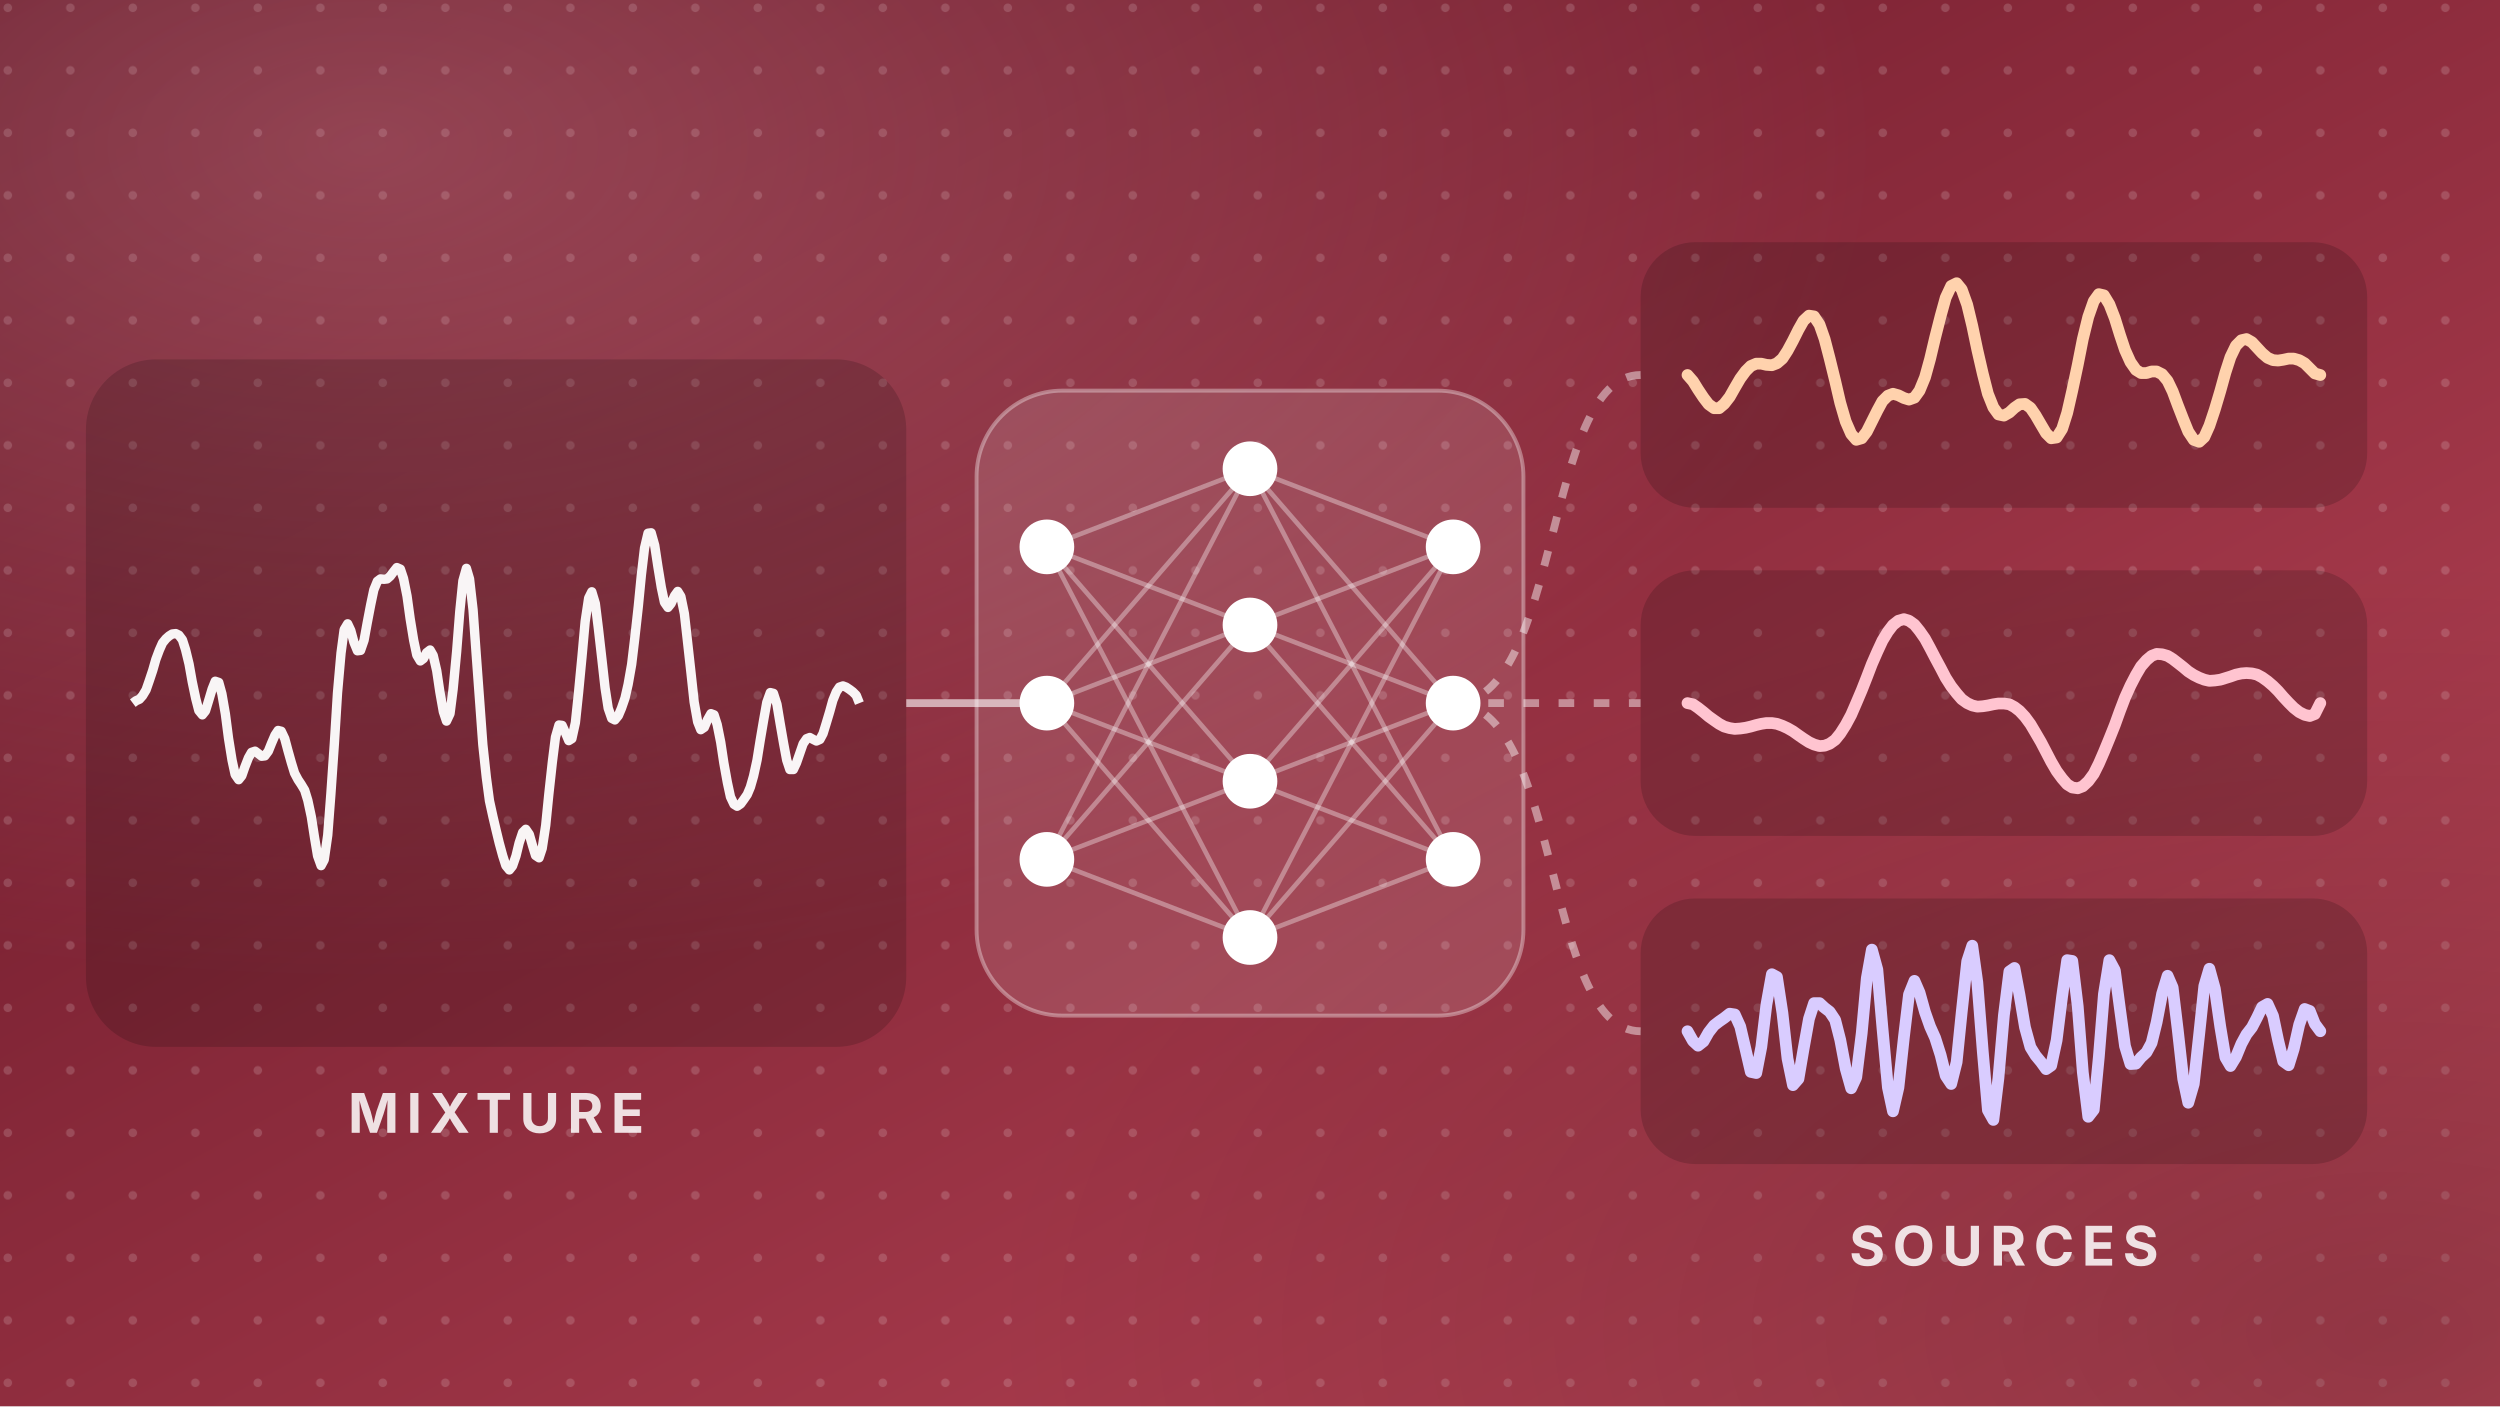
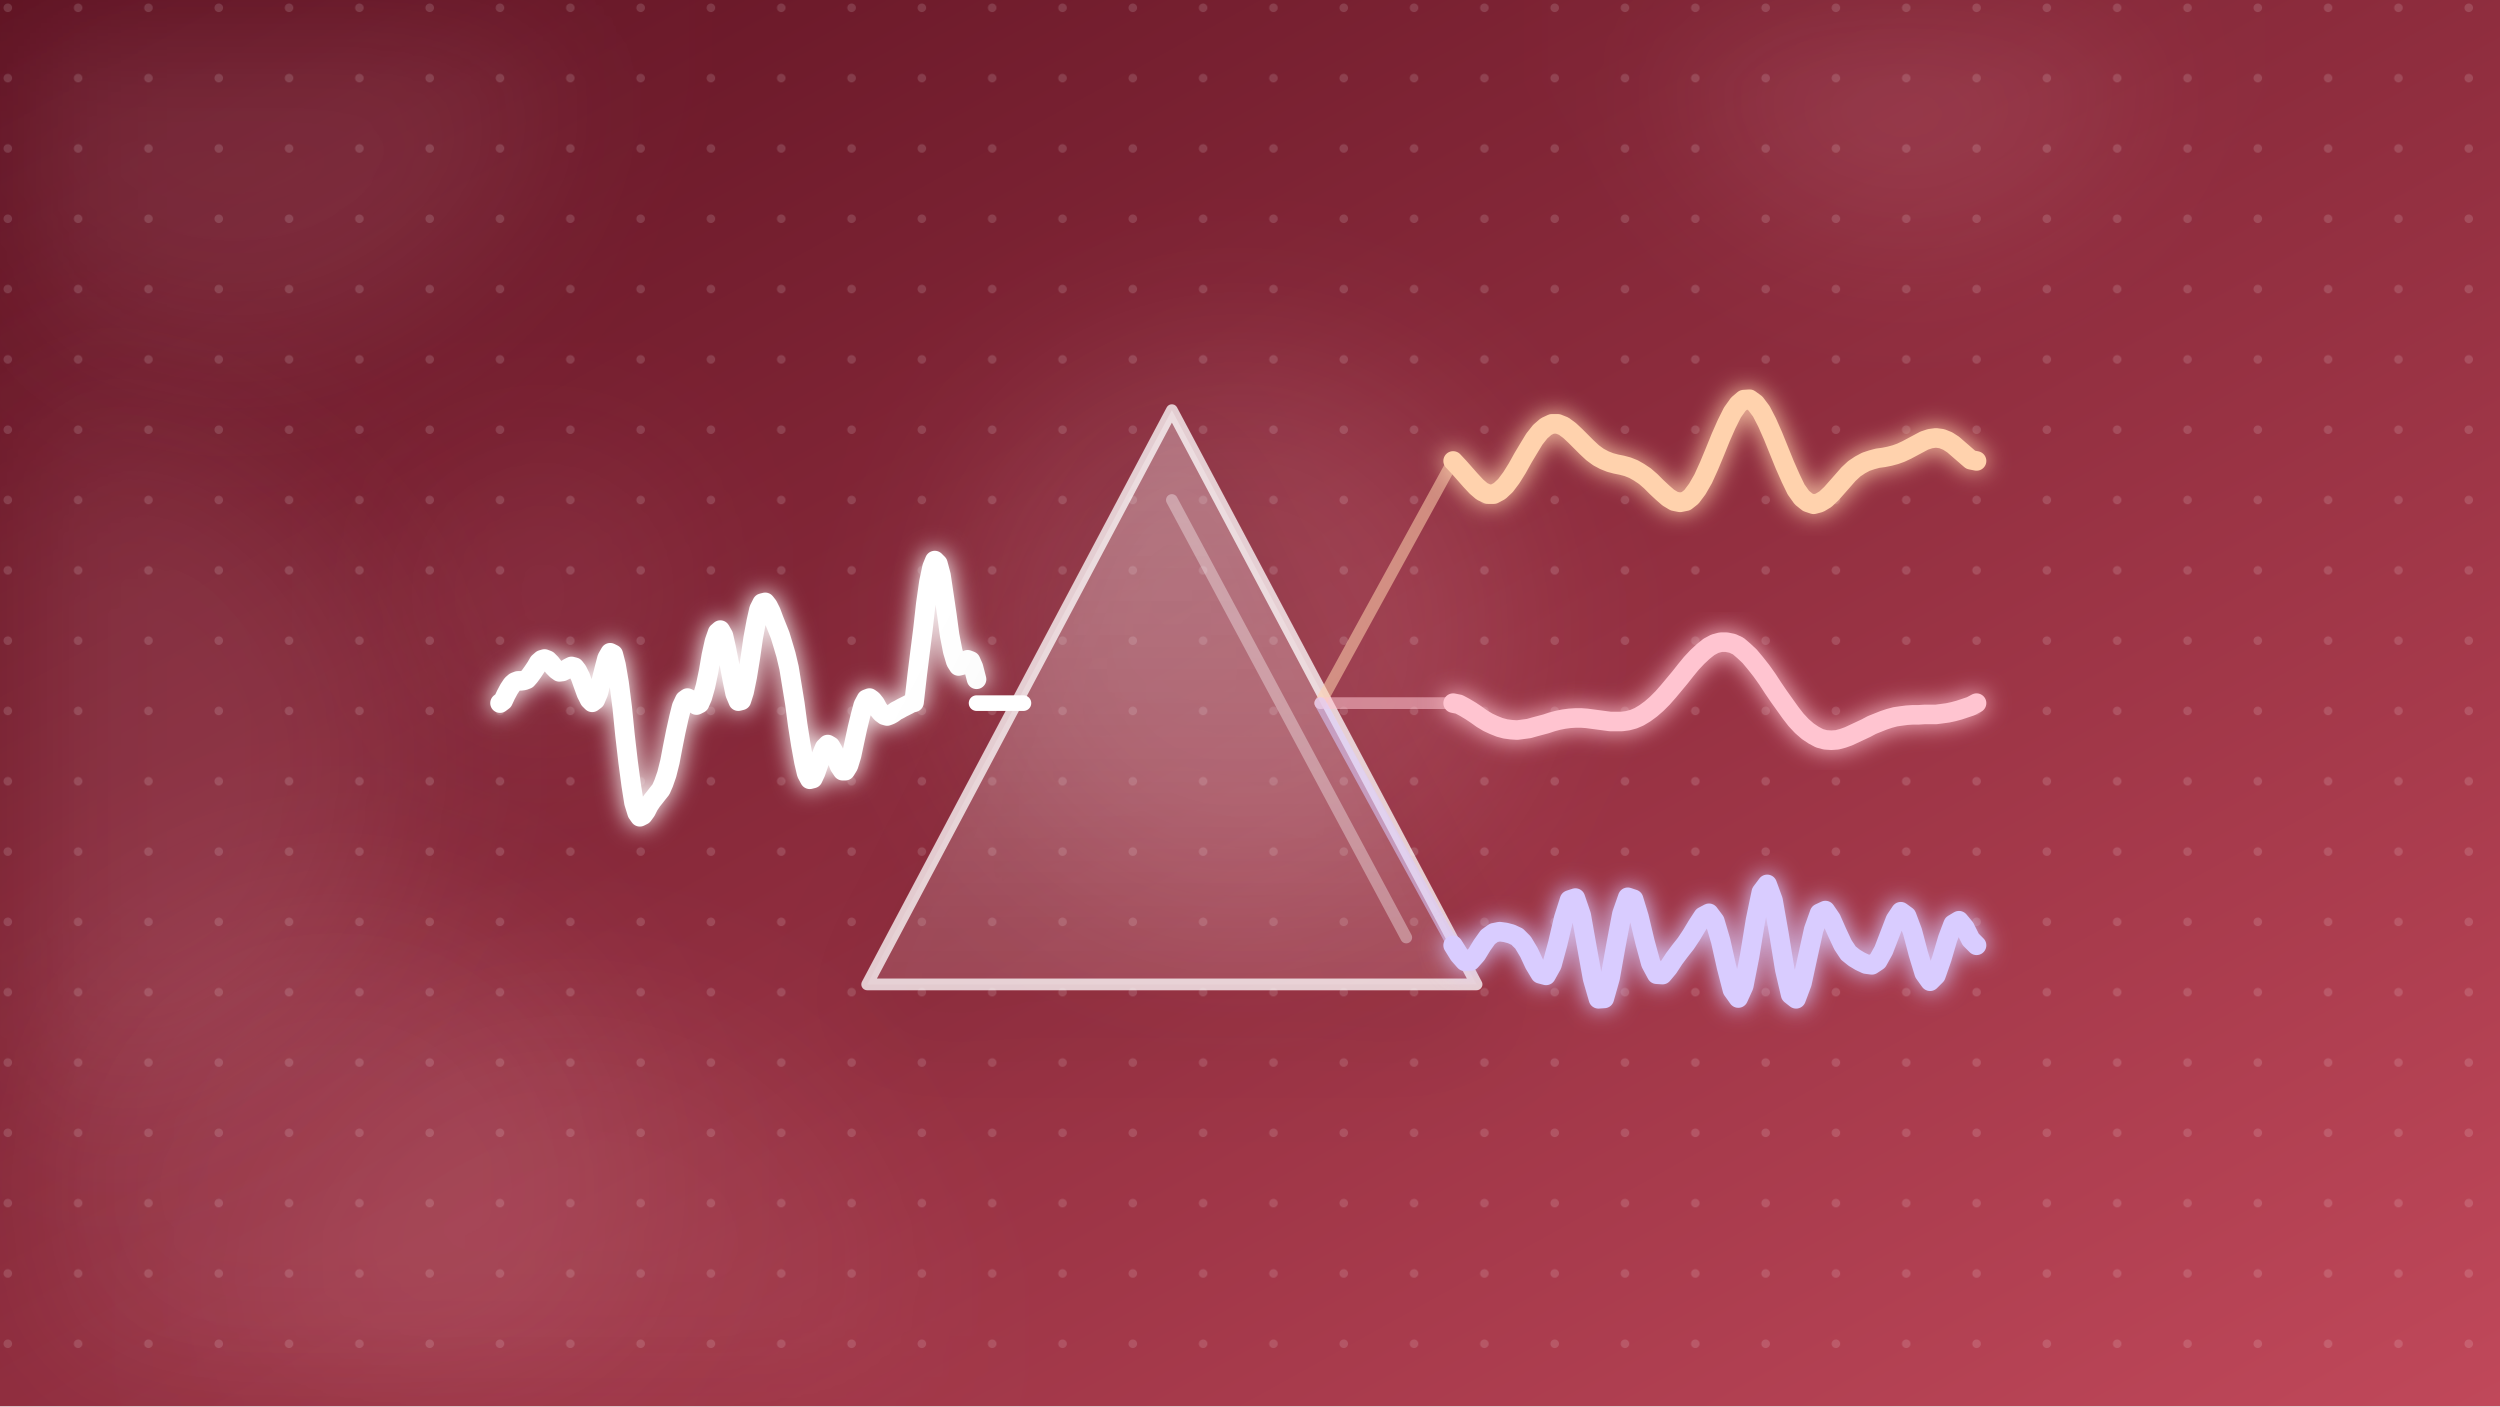
<svg xmlns="http://www.w3.org/2000/svg" viewBox="0 0 640 360" width="640" height="360">
  <defs>
-     <linearGradient id="bg" x1="0" y1="0" x2="1" y2="1">
+     <linearGradient id="bg1" x1="0" y1="0" x2="1" y2="1">
      <stop offset="0" stop-color="#5e1222" />
      <stop offset="1" stop-color="#c0485a" />
    </linearGradient>
-     <pattern id="dots" width="16" height="16" patternUnits="userSpaceOnUse">
-       <circle cx="2" cy="2" r="1.1" fill="#fff" fill-opacity=".16" />
+     <pattern id="dots1" width="18" height="18" patternUnits="userSpaceOnUse">
+       <circle cx="2" cy="2" r="1.1" fill="#fff" fill-opacity=".14" />
    </pattern>
-     <radialGradient id="g1" cx=".15" cy=".1" r=".6">
-       <stop offset="0" stop-color="#ffb3c0" stop-opacity=".28" />
-       <stop offset="1" stop-color="#ffb3c0" stop-opacity="0" />
-     </radialGradient>
-     <radialGradient id="g2" cx=".95" cy=".95" r=".55">
-       <stop offset="0" stop-color="#000" stop-opacity=".22" />
-       <stop offset="1" stop-color="#000" stop-opacity="0" />
-     </radialGradient>
-     <filter id="sh" x="-20%" y="-20%" width="140%" height="140%">
-       <feDropShadow dx="0" dy="6" stdDeviation="8" flood-color="#000" flood-opacity=".22" />
+     <filter id="blur1" x="-50%" y="-50%" width="200%" height="200%">
+       <feGaussianBlur stdDeviation="22" />
    </filter>
+     <filter id="soft1" x="-30%" y="-30%" width="160%" height="160%">
+       <feDropShadow dx="0" dy="10" stdDeviation="14" flood-color="#000" flood-opacity=".28" />
+     </filter>
+     <filter id="glow1" x="-30%" y="-30%" width="160%" height="160%">
+       <feGaussianBlur stdDeviation="3" result="b" />
+       <feMerge>
+         <feMergeNode in="b" />
+         <feMergeNode in="SourceGraphic" />
+       </feMerge>
+     </filter>
+     <linearGradient id="glass1" x1="0" y1="0" x2="0" y2="1">
+       <stop offset="0" stop-color="#fff" stop-opacity=".30" />
+       <stop offset="1" stop-color="#fff" stop-opacity=".10" />
+     </linearGradient>
  </defs>
-   <rect width="640" height="360" fill="url(#bg)" />
-   <rect width="640" height="360" fill="url(#dots)" />
-   <rect width="640" height="360" fill="url(#g1)" />
-   <rect width="640" height="360" fill="url(#g2)" />
-   <rect x="22" y="92" width="210" height="176" rx="18" fill="#000" fill-opacity=".16" />
-   <path d="M34.0,180.0 L34.8,179.4 L35.7,179.0 L36.5,178.1 L37.4,176.6 L38.2,174.3 L39.1,171.6 L39.9,168.8 L40.8,166.4 L41.6,164.6 L42.5,163.5 L43.3,162.8 L44.1,162.3 L45.0,162.2 L45.8,162.6 L46.7,163.8 L47.5,166.3 L48.4,170.0 L49.2,174.5 L50.1,178.8 L50.9,181.9 L51.8,183.0 L52.6,182.0 L53.4,179.4 L54.3,176.4 L55.1,174.4 L56.0,174.7 L56.8,177.6 L57.7,182.8 L58.5,189.0 L59.4,194.6 L60.2,198.3 L61.1,199.6 L61.9,198.6 L62.7,196.3 L63.6,194.0 L64.4,192.6 L65.3,192.3 L66.1,192.9 L67.0,193.6 L67.8,193.5 L68.7,192.3 L69.5,190.3 L70.4,188.2 L71.2,187.0 L72.0,187.2 L72.9,189.1 L73.7,192.1 L74.6,195.3 L75.4,197.9 L76.3,199.6 L77.1,200.8 L78.0,202.3 L78.8,204.9 L79.7,209.1 L80.5,214.3 L81.3,219.1 L82.2,221.6 L83.0,220.1 L83.9,213.8 L84.7,203.3 L85.6,190.3 L86.4,177.4 L87.3,167.2 L88.1,161.2 L89.0,159.7 L89.8,161.4 L90.6,164.4 L91.5,166.6 L92.3,166.5 L93.2,163.9 L94.0,159.5 L94.9,154.8 L95.7,151.0 L96.6,148.8 L97.4,148.2 L98.3,148.3 L99.1,148.2 L99.9,147.5 L100.8,146.3 L101.6,145.3 L102.5,145.7 L103.3,148.1 L104.2,152.6 L105.0,158.4 L105.9,163.9 L106.7,167.7 L107.6,169.2 L108.4,168.6 L109.2,167.1 L110.1,166.4 L110.9,167.8 L111.8,171.7 L112.6,177.1 L113.5,182.2 L114.3,184.6 L115.2,182.7 L116.0,176.4 L116.9,166.8 L117.7,156.6 L118.5,148.7 L119.4,145.5 L120.2,148.2 L121.1,156.1 L121.9,167.4 L122.8,179.6 L123.6,190.6 L124.5,199.0 L125.3,205.0 L126.2,209.1 L127.0,212.5 L127.8,215.8 L128.7,219.1 L129.5,221.6 L130.4,222.7 L131.2,221.7 L132.1,219.1 L132.9,215.8 L133.8,213.1 L134.6,212.3 L135.5,213.6 L136.3,216.4 L137.1,219.0 L138.0,219.6 L138.8,217.2 L139.7,211.3 L140.5,203.3 L141.4,195.1 L142.2,188.7 L143.1,185.6 L143.9,185.7 L144.8,187.7 L145.6,189.6 L146.4,189.1 L147.3,185.0 L148.1,177.4 L149.0,168.0 L149.8,159.1 L150.7,153.1 L151.5,151.5 L152.4,154.5 L153.2,161.0 L154.1,168.9 L154.9,176.1 L155.7,181.3 L156.6,183.9 L157.4,184.3 L158.3,183.2 L159.1,181.3 L160.0,178.7 L160.8,175.2 L161.7,170.1 L162.5,163.4 L163.4,155.3 L164.2,147.1 L165.0,140.3 L165.9,136.5 L166.7,136.4 L167.6,139.6 L168.4,144.9 L169.3,150.4 L170.1,154.2 L171.0,155.5 L171.8,154.5 L172.7,152.5 L173.5,151.4 L174.3,152.7 L175.2,157.1 L176.0,164.2 L176.9,172.3 L177.7,179.7 L178.6,184.8 L179.4,186.8 L180.3,186.2 L181.1,184.3 L182.0,182.7 L182.8,183.0 L183.6,185.5 L184.5,190.0 L185.3,195.3 L186.2,200.3 L187.0,204.0 L187.9,205.9 L188.7,206.4 L189.6,205.8 L190.4,204.7 L191.3,203.4 L192.1,201.5 L192.9,198.7 L193.8,194.6 L194.6,189.6 L195.5,184.3 L196.3,179.8 L197.2,177.3 L198.0,177.5 L198.9,180.3 L199.7,185.1 L200.6,190.3 L201.4,194.6 L202.2,197.0 L203.1,197.0 L203.9,195.3 L204.8,192.7 L205.6,190.4 L206.5,189.1 L207.3,188.8 L208.2,189.3 L209.0,189.7 L209.9,189.3 L210.7,187.8 L211.5,185.2 L212.4,182.2 L213.2,179.3 L214.1,177.1 L214.9,175.9 L215.8,175.6 L216.6,175.9 L217.5,176.5 L218.3,177.1 L219.2,178.0 L220.0,180.0" fill="none" stroke="#fff" stroke-width="2.4" stroke-linejoin="round" stroke-opacity=".95" />
-   <text x="127" y="290" text-anchor="middle" style="font-family:Inter,'Segoe UI',Helvetica,Arial,sans-serif;font-size:14px;font-weight:700;letter-spacing:.14em" fill="#fff" fill-opacity=".85">MIXTURE</text>
-   <path d="M232 180 L262 180" stroke="#fff" stroke-width="2" stroke-opacity=".6" />
-   <rect x="250" y="100" width="140" height="160" rx="22" fill="#fff" fill-opacity=".12" stroke="#fff" stroke-opacity=".35" />
-   <line x1="268" y1="140" x2="320" y2="120" stroke="#fff" stroke-opacity=".35" stroke-width="1.2" />
-   <line x1="268" y1="140" x2="320" y2="160" stroke="#fff" stroke-opacity=".35" stroke-width="1.2" />
-   <line x1="268" y1="140" x2="320" y2="200" stroke="#fff" stroke-opacity=".35" stroke-width="1.2" />
-   <line x1="268" y1="140" x2="320" y2="240" stroke="#fff" stroke-opacity=".35" stroke-width="1.2" />
-   <line x1="268" y1="180" x2="320" y2="120" stroke="#fff" stroke-opacity=".35" stroke-width="1.2" />
-   <line x1="268" y1="180" x2="320" y2="160" stroke="#fff" stroke-opacity=".35" stroke-width="1.2" />
-   <line x1="268" y1="180" x2="320" y2="200" stroke="#fff" stroke-opacity=".35" stroke-width="1.2" />
-   <line x1="268" y1="180" x2="320" y2="240" stroke="#fff" stroke-opacity=".35" stroke-width="1.2" />
-   <line x1="268" y1="220" x2="320" y2="120" stroke="#fff" stroke-opacity=".35" stroke-width="1.2" />
-   <line x1="268" y1="220" x2="320" y2="160" stroke="#fff" stroke-opacity=".35" stroke-width="1.2" />
-   <line x1="268" y1="220" x2="320" y2="200" stroke="#fff" stroke-opacity=".35" stroke-width="1.2" />
-   <line x1="268" y1="220" x2="320" y2="240" stroke="#fff" stroke-opacity=".35" stroke-width="1.2" />
-   <line x1="320" y1="120" x2="372" y2="140" stroke="#fff" stroke-opacity=".35" stroke-width="1.2" />
-   <line x1="320" y1="120" x2="372" y2="180" stroke="#fff" stroke-opacity=".35" stroke-width="1.2" />
-   <line x1="320" y1="120" x2="372" y2="220" stroke="#fff" stroke-opacity=".35" stroke-width="1.2" />
-   <line x1="320" y1="160" x2="372" y2="140" stroke="#fff" stroke-opacity=".35" stroke-width="1.2" />
-   <line x1="320" y1="160" x2="372" y2="180" stroke="#fff" stroke-opacity=".35" stroke-width="1.2" />
-   <line x1="320" y1="160" x2="372" y2="220" stroke="#fff" stroke-opacity=".35" stroke-width="1.2" />
-   <line x1="320" y1="200" x2="372" y2="140" stroke="#fff" stroke-opacity=".35" stroke-width="1.2" />
-   <line x1="320" y1="200" x2="372" y2="180" stroke="#fff" stroke-opacity=".35" stroke-width="1.2" />
-   <line x1="320" y1="200" x2="372" y2="220" stroke="#fff" stroke-opacity=".35" stroke-width="1.2" />
-   <line x1="320" y1="240" x2="372" y2="140" stroke="#fff" stroke-opacity=".35" stroke-width="1.2" />
-   <line x1="320" y1="240" x2="372" y2="180" stroke="#fff" stroke-opacity=".35" stroke-width="1.2" />
-   <line x1="320" y1="240" x2="372" y2="220" stroke="#fff" stroke-opacity=".35" stroke-width="1.2" />
-   <circle cx="268" cy="140" r="7" fill="#fff" />
-   <circle cx="268" cy="180" r="7" fill="#fff" />
-   <circle cx="268" cy="220" r="7" fill="#fff" />
-   <circle cx="320" cy="120" r="7" fill="#fff" />
-   <circle cx="320" cy="160" r="7" fill="#fff" />
-   <circle cx="320" cy="200" r="7" fill="#fff" />
-   <circle cx="320" cy="240" r="7" fill="#fff" />
-   <circle cx="372" cy="140" r="7" fill="#fff" />
-   <circle cx="372" cy="180" r="7" fill="#fff" />
-   <circle cx="372" cy="220" r="7" fill="#fff" />
-   <path d="M372 180 C 400 180, 395 96, 420 96" fill="none" stroke="#fff" stroke-opacity=".45" stroke-width="2" stroke-dasharray="4 5" />
-   <rect x="420" y="62" width="186" height="68" rx="14" fill="#000" fill-opacity=".16" />
-   <path d="M432.0,96.0 L433.4,97.6 L434.7,99.7 L436.1,101.8 L437.4,103.5 L438.8,104.5 L440.1,104.5 L441.4,103.4 L442.8,101.6 L444.1,99.3 L445.5,96.9 L446.9,95.0 L448.2,93.7 L449.6,93.1 L450.9,93.1 L452.2,93.4 L453.6,93.5 L454.9,93.0 L456.3,91.8 L457.6,89.8 L459.0,87.2 L460.4,84.4 L461.7,82.1 L463.1,80.8 L464.4,81.0 L465.8,83.1 L467.1,86.8 L468.4,91.8 L469.8,97.5 L471.1,103.1 L472.5,107.9 L473.9,111.1 L475.2,112.6 L476.6,112.2 L477.9,110.5 L479.2,107.9 L480.6,105.1 L481.9,102.7 L483.3,101.3 L484.6,100.8 L486.0,101.2 L487.4,101.9 L488.7,102.3 L490.1,101.8 L491.4,100.0 L492.8,96.6 L494.1,91.9 L495.4,86.4 L496.8,80.9 L498.1,76.2 L499.5,73.2 L500.9,72.5 L502.2,74.1 L503.6,78.0 L504.9,83.4 L506.2,89.6 L507.6,95.7 L508.9,100.8 L510.3,104.3 L511.6,106.1 L513.0,106.4 L514.4,105.6 L515.7,104.4 L517.0,103.5 L518.4,103.4 L519.8,104.4 L521.1,106.3 L522.5,108.7 L523.8,110.9 L525.1,112.2 L526.5,112.0 L527.9,109.8 L529.2,105.7 L530.5,100.0 L531.9,93.4 L533.2,86.8 L534.6,81.1 L536.0,77.1 L537.3,75.3 L538.6,75.6 L540.0,77.9 L541.4,81.5 L542.7,85.7 L544.0,89.6 L545.4,92.7 L546.8,94.7 L548.1,95.5 L549.5,95.5 L550.8,95.1 L552.1,95.1 L553.5,95.8 L554.9,97.5 L556.2,100.2 L557.5,103.7 L558.9,107.3 L560.2,110.5 L561.6,112.6 L563.0,113.1 L564.3,111.9 L565.6,109.0 L567.0,104.8 L568.4,100.1 L569.7,95.4 L571.0,91.4 L572.4,88.5 L573.8,87.1 L575.1,86.8 L576.5,87.6 L577.8,89.0 L579.1,90.4 L580.5,91.6 L581.9,92.2 L583.2,92.3 L584.5,92.1 L585.9,91.8 L587.2,91.8 L588.6,92.2 L590.0,93.0 L591.3,94.3 L592.6,95.6 L594.0,96.0" fill="none" stroke="#ffd2ad" stroke-width="3" stroke-linecap="round" stroke-linejoin="round" />
-   <path d="M372 180 C 400 180, 395 180, 420 180" fill="none" stroke="#fff" stroke-opacity=".45" stroke-width="2" stroke-dasharray="4 5" />
-   <rect x="420" y="146" width="186" height="68" rx="14" fill="#000" fill-opacity=".16" />
-   <path d="M432.0,180.0 L433.4,180.3 L434.7,181.2 L436.1,182.3 L437.4,183.4 L438.8,184.4 L440.1,185.3 L441.4,186.0 L442.8,186.4 L444.1,186.6 L445.5,186.5 L446.9,186.3 L448.2,186.0 L449.6,185.6 L450.9,185.3 L452.2,185.1 L453.6,185.1 L454.9,185.3 L456.3,185.8 L457.6,186.4 L459.0,187.2 L460.4,188.2 L461.7,189.1 L463.1,190.0 L464.4,190.6 L465.8,191.0 L467.1,190.9 L468.4,190.4 L469.8,189.4 L471.1,187.8 L472.5,185.6 L473.9,183.0 L475.2,180.0 L476.6,176.7 L477.9,173.4 L479.2,170.0 L480.6,166.8 L481.9,164.0 L483.3,161.7 L484.6,160.0 L486.0,158.9 L487.4,158.5 L488.7,158.9 L490.1,159.9 L491.4,161.5 L492.8,163.5 L494.1,165.9 L495.4,168.4 L496.8,171.0 L498.1,173.5 L499.5,175.7 L500.9,177.5 L502.2,179.0 L503.6,180.0 L504.9,180.6 L506.2,180.9 L507.6,180.8 L508.9,180.6 L510.3,180.3 L511.6,180.1 L513.0,180.1 L514.4,180.3 L515.7,181.0 L517.0,182.0 L518.4,183.5 L519.8,185.4 L521.1,187.6 L522.5,190.0 L523.8,192.5 L525.1,195.0 L526.5,197.4 L527.9,199.3 L529.2,200.8 L530.5,201.6 L531.9,201.8 L533.2,201.3 L534.6,200.0 L536.0,198.1 L537.3,195.5 L538.6,192.5 L540.0,189.1 L541.4,185.6 L542.7,182.0 L544.0,178.6 L545.4,175.5 L546.8,172.8 L548.1,170.6 L549.5,169.0 L550.8,167.9 L552.1,167.4 L553.5,167.5 L554.9,167.9 L556.2,168.7 L557.5,169.7 L558.9,170.8 L560.2,171.9 L561.6,172.8 L563.0,173.5 L564.3,174.0 L565.6,174.3 L567.0,174.2 L568.4,174.0 L569.7,173.6 L571.0,173.2 L572.4,172.7 L573.8,172.4 L575.1,172.3 L576.5,172.4 L577.8,172.7 L579.1,173.4 L580.5,174.4 L581.9,175.6 L583.2,176.9 L584.5,178.4 L585.9,179.9 L587.2,181.2 L588.6,182.3 L590.0,183.0 L591.3,183.3 L592.6,182.8 L594.0,180.0" fill="none" stroke="#ffc4d0" stroke-width="3" stroke-linecap="round" stroke-linejoin="round" />
-   <path d="M372 180 C 400 180, 395 264, 420 264" fill="none" stroke="#fff" stroke-opacity=".45" stroke-width="2" stroke-dasharray="4 5" />
-   <rect x="420" y="230" width="186" height="68" rx="14" fill="#000" fill-opacity=".16" />
-   <path d="M432.0,264.0 L433.4,266.5 L434.7,267.7 L436.1,266.6 L437.4,264.3 L438.8,262.5 L440.1,261.5 L441.4,260.6 L442.8,259.5 L444.1,259.7 L445.5,262.8 L446.9,268.8 L448.2,274.4 L449.6,274.7 L450.9,268.0 L452.2,257.2 L453.6,249.4 L454.9,250.1 L456.3,259.3 L457.6,271.0 L459.0,277.8 L460.4,276.2 L461.7,268.6 L463.1,260.8 L464.4,256.8 L465.8,256.8 L467.1,258.0 L468.4,259.0 L469.8,261.1 L471.1,266.2 L472.5,273.6 L473.9,278.6 L475.2,275.8 L476.6,264.5 L477.9,250.4 L479.2,243.1 L480.6,248.2 L481.9,263.1 L483.3,278.4 L484.6,284.5 L486.0,278.4 L487.4,265.5 L488.7,254.6 L490.1,251.1 L491.4,254.1 L492.8,259.1 L494.1,262.8 L495.4,265.7 L496.8,270.1 L498.1,275.4 L499.5,277.5 L500.9,271.9 L502.2,259.1 L503.6,246.1 L504.9,242.1 L506.2,251.5 L507.6,269.3 L508.9,284.2 L510.3,286.7 L511.6,276.0 L513.0,259.9 L514.4,248.7 L515.7,247.8 L517.0,254.7 L518.4,263.0 L519.8,268.1 L521.1,270.2 L522.5,271.9 L523.8,273.7 L525.1,272.8 L526.5,266.3 L527.9,255.1 L529.2,245.8 L530.5,246.0 L531.9,257.6 L533.2,274.5 L534.6,285.9 L536.0,284.1 L537.3,270.6 L538.6,254.5 L540.0,245.8 L541.4,248.4 L542.7,258.2 L544.0,267.8 L545.4,272.4 L546.8,272.3 L548.1,270.7 L549.5,269.4 L550.8,267.0 L552.1,261.7 L553.5,254.4 L554.9,249.8 L556.2,252.8 L557.5,263.6 L558.9,276.2 L560.2,282.3 L561.6,277.5 L563.0,264.7 L564.3,252.4 L565.6,248.0 L567.0,253.1 L568.4,262.9 L569.7,270.7 L571.0,272.9 L572.4,270.6 L573.8,267.2 L575.1,264.8 L576.5,263.0 L577.8,260.5 L579.1,257.8 L580.5,257.0 L581.9,260.1 L583.2,266.3 L584.5,271.7 L585.9,272.7 L587.2,268.5 L588.6,262.3 L590.0,258.3 L591.3,258.8 L592.6,262.1 L594.0,264.0" fill="none" stroke="#d9ccff" stroke-width="3" stroke-linecap="round" stroke-linejoin="round" />
-   <text x="513" y="324" text-anchor="middle" style="font-family:Inter,'Segoe UI',Helvetica,Arial,sans-serif;font-size:14px;font-weight:700;letter-spacing:.14em" fill="#fff" fill-opacity=".85">SOURCES</text>
+   <rect width="640" height="360" fill="url(#bg1)" />
+   <circle cx="86" cy="305" r="76" fill="#ffb3c0" fill-opacity="0.11" filter="url(#blur1)" />
+   <circle cx="317" cy="162" r="69" fill="#ffb3c0" fill-opacity="0.16" filter="url(#blur1)" />
+   <circle cx="60" cy="10" r="80" fill="#ffb3c0" fill-opacity="0.12" filter="url(#blur1)" />
+   <circle cx="488" cy="1" r="57" fill="#ffb3c0" fill-opacity="0.15" filter="url(#blur1)" />
+   <circle cx="146" cy="340" r="84" fill="#ffb3c0" fill-opacity="0.08" filter="url(#blur1)" />
+   <circle cx="16" cy="195" r="86" fill="#ffb3c0" fill-opacity="0.12" filter="url(#blur1)" />
+   <circle cx="139" cy="152" r="32" fill="#ffb3c0" fill-opacity="0.10" filter="url(#blur1)" />
+   <rect width="640" height="360" fill="url(#dots1)" />
+   <path d="M128.0,180.0 L128.8,179.4 L129.5,177.9 L130.3,176.4 L131.1,175.2 L131.8,174.6 L132.6,174.3 L133.3,174.3 L134.1,174.2 L134.9,173.9 L135.6,173.1 L136.4,172.0 L137.2,170.8 L137.9,169.6 L138.7,168.9 L139.4,168.7 L140.2,169.0 L141.0,169.8 L141.7,170.7 L142.5,171.5 L143.2,172.0 L144.0,171.9 L144.8,171.5 L145.5,171.0 L146.3,170.6 L147.1,170.8 L147.8,171.7 L148.6,173.3 L149.3,175.3 L150.1,177.5 L150.9,179.1 L151.6,179.8 L152.4,179.2 L153.2,177.3 L153.9,174.4 L154.7,171.2 L155.4,168.5 L156.2,167.1 L157.0,167.5 L157.7,170.2 L158.5,174.9 L159.3,181.2 L160.0,188.2 L160.8,195.1 L161.6,201.1 L162.3,205.5 L163.1,208.1 L163.8,209.1 L164.6,208.7 L165.4,207.6 L166.1,206.2 L166.9,205.0 L167.7,204.0 L168.4,203.1 L169.2,202.1 L169.9,200.5 L170.7,198.2 L171.5,195.0 L172.2,191.3 L173.0,187.3 L173.8,183.7 L174.5,180.9 L175.3,179.2 L176.0,178.7 L176.8,179.1 L177.6,179.9 L178.3,180.5 L179.1,180.1 L179.8,178.5 L180.6,175.7 L181.4,171.9 L182.1,167.8 L182.9,164.2 L183.7,161.9 L184.4,161.3 L185.2,162.7 L185.9,165.8 L186.7,169.9 L187.5,174.2 L188.2,177.6 L189.0,179.5 L189.8,179.3 L190.5,177.1 L191.3,173.2 L192.1,168.3 L192.8,163.4 L193.6,159.1 L194.3,156.0 L195.1,154.4 L195.9,154.2 L196.6,155.1 L197.4,156.7 L198.1,158.6 L198.9,160.6 L199.7,162.6 L200.4,164.9 L201.2,167.6 L202.0,171.0 L202.7,175.3 L203.5,180.2 L204.2,185.5 L205.0,190.6 L205.8,195.0 L206.5,198.0 L207.3,199.5 L208.1,199.3 L208.8,197.8 L209.6,195.5 L210.4,193.1 L211.1,191.4 L211.9,190.6 L212.6,191.0 L213.4,192.4 L214.2,194.3 L214.9,196.1 L215.7,197.3 L216.4,197.3 L217.2,196.0 L218.0,193.4 L218.7,190.1 L219.5,186.4 L220.3,183.1 L221.0,180.5 L221.8,179.0 L222.6,178.7 L223.3,179.2 L224.1,180.2 L224.8,181.5 L225.6,182.5 L226.4,183.1 L227.1,183.3 L227.9,183.0 L228.6,182.6 L229.4,182.0 L230.2,181.6 L230.9,181.2 L231.7,180.8 L232.5,180.4 L233.2,180.0 L234.0,179.8 L234.8,172.8 L235.5,167.2 L236.3,160.9 L237.0,154.6 L237.8,149.0 L238.6,145.2 L239.3,143.5 L240.1,144.3 L240.9,147.3 L241.6,152.0 L242.4,157.4 L243.1,162.6 L243.9,166.7 L244.7,169.4 L245.4,170.5 L246.2,170.3 L246.9,169.6 L247.7,168.9 L248.5,169.2 L249.2,170.8 L250.0,173.9" fill="none" stroke="#fff" stroke-width="5" stroke-linecap="round" stroke-linejoin="round" filter="url(#glow1)" />
+   <g filter="url(#soft1)">
+     <path d="M300,105 L378,252 L222,252 Z" fill="url(#glass1)" stroke="#fff" stroke-opacity=".75" stroke-width="3" stroke-linejoin="round" />
+   </g>
+   <path d="M300,128 L360,240" stroke="#fff" stroke-opacity=".35" stroke-width="3" stroke-linecap="round" />
+   <path d="M338,180 L372,118" stroke="#ffd2ad" stroke-width="3" stroke-opacity=".55" stroke-linecap="round" />
+   <path d="M338,180 L372,180" stroke="#ffc4d0" stroke-width="3" stroke-opacity=".55" stroke-linecap="round" />
+   <path d="M338,180 L372,242" stroke="#d9ccff" stroke-width="3" stroke-opacity=".55" stroke-linecap="round" />
+   <path d="M250,180 L262,180" stroke="#fff" stroke-width="4" stroke-linecap="round" />
+   <path d="M372.0,118.0 L373.5,119.6 L375.0,121.3 L376.5,123.0 L378.0,124.6 L379.4,125.8 L380.9,126.5 L382.4,126.5 L383.9,125.7 L385.4,124.3 L386.9,122.3 L388.4,119.9 L389.9,117.2 L391.4,114.7 L392.8,112.4 L394.3,110.5 L395.8,109.2 L397.3,108.5 L398.8,108.5 L400.3,109.1 L401.8,110.2 L403.3,111.6 L404.8,113.1 L406.2,114.5 L407.7,115.9 L409.2,117.0 L410.7,117.8 L412.2,118.4 L413.7,118.8 L415.2,119.1 L416.7,119.5 L418.2,120.1 L419.6,120.9 L421.1,121.9 L422.6,123.2 L424.1,124.7 L425.6,126.1 L427.1,127.4 L428.6,128.3 L430.1,128.6 L431.6,128.3 L433.0,127.2 L434.5,125.2 L436.0,122.6 L437.5,119.3 L439.0,115.7 L440.5,112.0 L442.0,108.6 L443.5,105.6 L445.0,103.5 L446.4,102.3 L447.9,102.2 L449.4,103.3 L450.9,105.3 L452.4,108.2 L453.9,111.6 L455.4,115.3 L456.9,119.0 L458.4,122.4 L459.8,125.3 L461.3,127.4 L462.8,128.6 L464.3,129.1 L465.8,128.7 L467.3,127.8 L468.8,126.4 L470.3,124.7 L471.8,123.0 L473.2,121.4 L474.7,120.0 L476.2,119.0 L477.7,118.2 L479.2,117.7 L480.7,117.3 L482.2,117.1 L483.7,116.8 L485.2,116.4 L486.6,115.9 L488.1,115.2 L489.6,114.4 L491.1,113.6 L492.6,112.8 L494.1,112.3 L495.6,112.1 L497.1,112.3 L498.6,112.9 L500.0,113.8 L501.5,115.1 L503.0,116.4 L504.5,117.7 L506.0,118.0" fill="none" stroke="#ffd2ad" stroke-width="5" stroke-linecap="round" stroke-linejoin="round" filter="url(#glow1)" />
+   <path d="M372.0,180.0 L373.5,180.3 L375.0,181.1 L376.5,182.0 L378.0,183.0 L379.4,184.0 L380.9,184.9 L382.4,185.6 L383.9,186.2 L385.4,186.6 L386.9,186.8 L388.4,186.9 L389.9,186.7 L391.4,186.5 L392.8,186.1 L394.3,185.7 L395.8,185.3 L397.3,184.8 L398.8,184.4 L400.3,184.1 L401.8,183.9 L403.3,183.8 L404.8,183.8 L406.2,183.9 L407.7,184.1 L409.2,184.3 L410.7,184.5 L412.2,184.7 L413.7,184.7 L415.2,184.7 L416.7,184.5 L418.2,184.1 L419.6,183.5 L421.1,182.6 L422.6,181.5 L424.1,180.2 L425.6,178.7 L427.1,177.0 L428.6,175.2 L430.1,173.4 L431.6,171.5 L433.0,169.8 L434.5,168.2 L436.0,166.8 L437.5,165.6 L439.0,164.8 L440.5,164.4 L442.0,164.4 L443.5,164.7 L445.0,165.4 L446.4,166.6 L447.9,168.0 L449.4,169.8 L450.9,171.7 L452.4,173.8 L453.9,176.1 L455.4,178.3 L456.9,180.4 L458.4,182.5 L459.8,184.3 L461.3,185.9 L462.8,187.2 L464.3,188.2 L465.8,189.0 L467.3,189.4 L468.8,189.5 L470.3,189.4 L471.8,189.0 L473.2,188.5 L474.7,187.8 L476.2,187.1 L477.7,186.4 L479.2,185.6 L480.7,185.0 L482.2,184.4 L483.7,183.9 L485.2,183.5 L486.6,183.3 L488.1,183.1 L489.6,183.0 L491.1,183.0 L492.6,182.9 L494.1,182.9 L495.6,182.9 L497.1,182.7 L498.6,182.5 L500.0,182.2 L501.5,181.8 L503.0,181.3 L504.5,180.8 L506.0,180.0" fill="none" stroke="#ffc4d0" stroke-width="5" stroke-linecap="round" stroke-linejoin="round" filter="url(#glow1)" />
+   <path d="M372.0,242.0 L373.5,244.4 L375.0,246.1 L376.5,246.0 L378.0,244.3 L379.4,242.0 L380.9,239.9 L382.4,238.8 L383.9,238.5 L385.4,238.7 L386.9,239.1 L388.4,239.8 L389.9,241.3 L391.4,243.8 L392.8,246.8 L394.3,249.3 L395.8,249.7 L397.3,247.0 L398.8,241.5 L400.3,235.1 L401.8,230.4 L403.3,229.9 L404.8,234.3 L406.2,242.2 L407.7,250.5 L409.2,255.7 L410.7,255.6 L412.2,250.3 L413.7,241.9 L415.2,234.0 L416.7,229.7 L418.2,230.2 L419.6,234.8 L421.1,241.1 L422.6,246.6 L424.1,249.4 L425.6,249.5 L427.1,247.7 L428.6,245.4 L430.1,243.4 L431.6,241.5 L433.0,239.4 L434.5,236.9 L436.0,234.6 L437.5,233.8 L439.0,235.8 L440.5,240.9 L442.0,247.6 L443.5,253.4 L445.0,255.5 L446.4,252.4 L447.9,244.8 L449.4,235.6 L450.9,228.4 L452.4,226.4 L453.9,230.5 L455.4,239.0 L456.9,248.2 L458.4,254.6 L459.8,255.7 L461.3,251.7 L462.8,244.8 L464.3,238.0 L465.8,233.8 L467.3,233.1 L468.8,235.3 L470.3,238.7 L471.8,241.9 L473.2,244.0 L474.7,245.2 L476.2,246.1 L477.7,246.8 L479.2,247.0 L480.7,246.0 L482.2,243.3 L483.7,239.4 L485.2,235.5 L486.6,233.4 L488.1,234.5 L489.6,238.5 L491.1,244.2 L492.6,249.1 L494.1,251.2 L495.6,249.7 L497.1,245.4 L498.6,240.3 L500.0,236.6 L501.5,235.7 L503.0,237.5 L504.5,240.5 L506.0,242.0" fill="none" stroke="#d9ccff" stroke-width="5" stroke-linecap="round" stroke-linejoin="round" filter="url(#glow1)" />
</svg>
